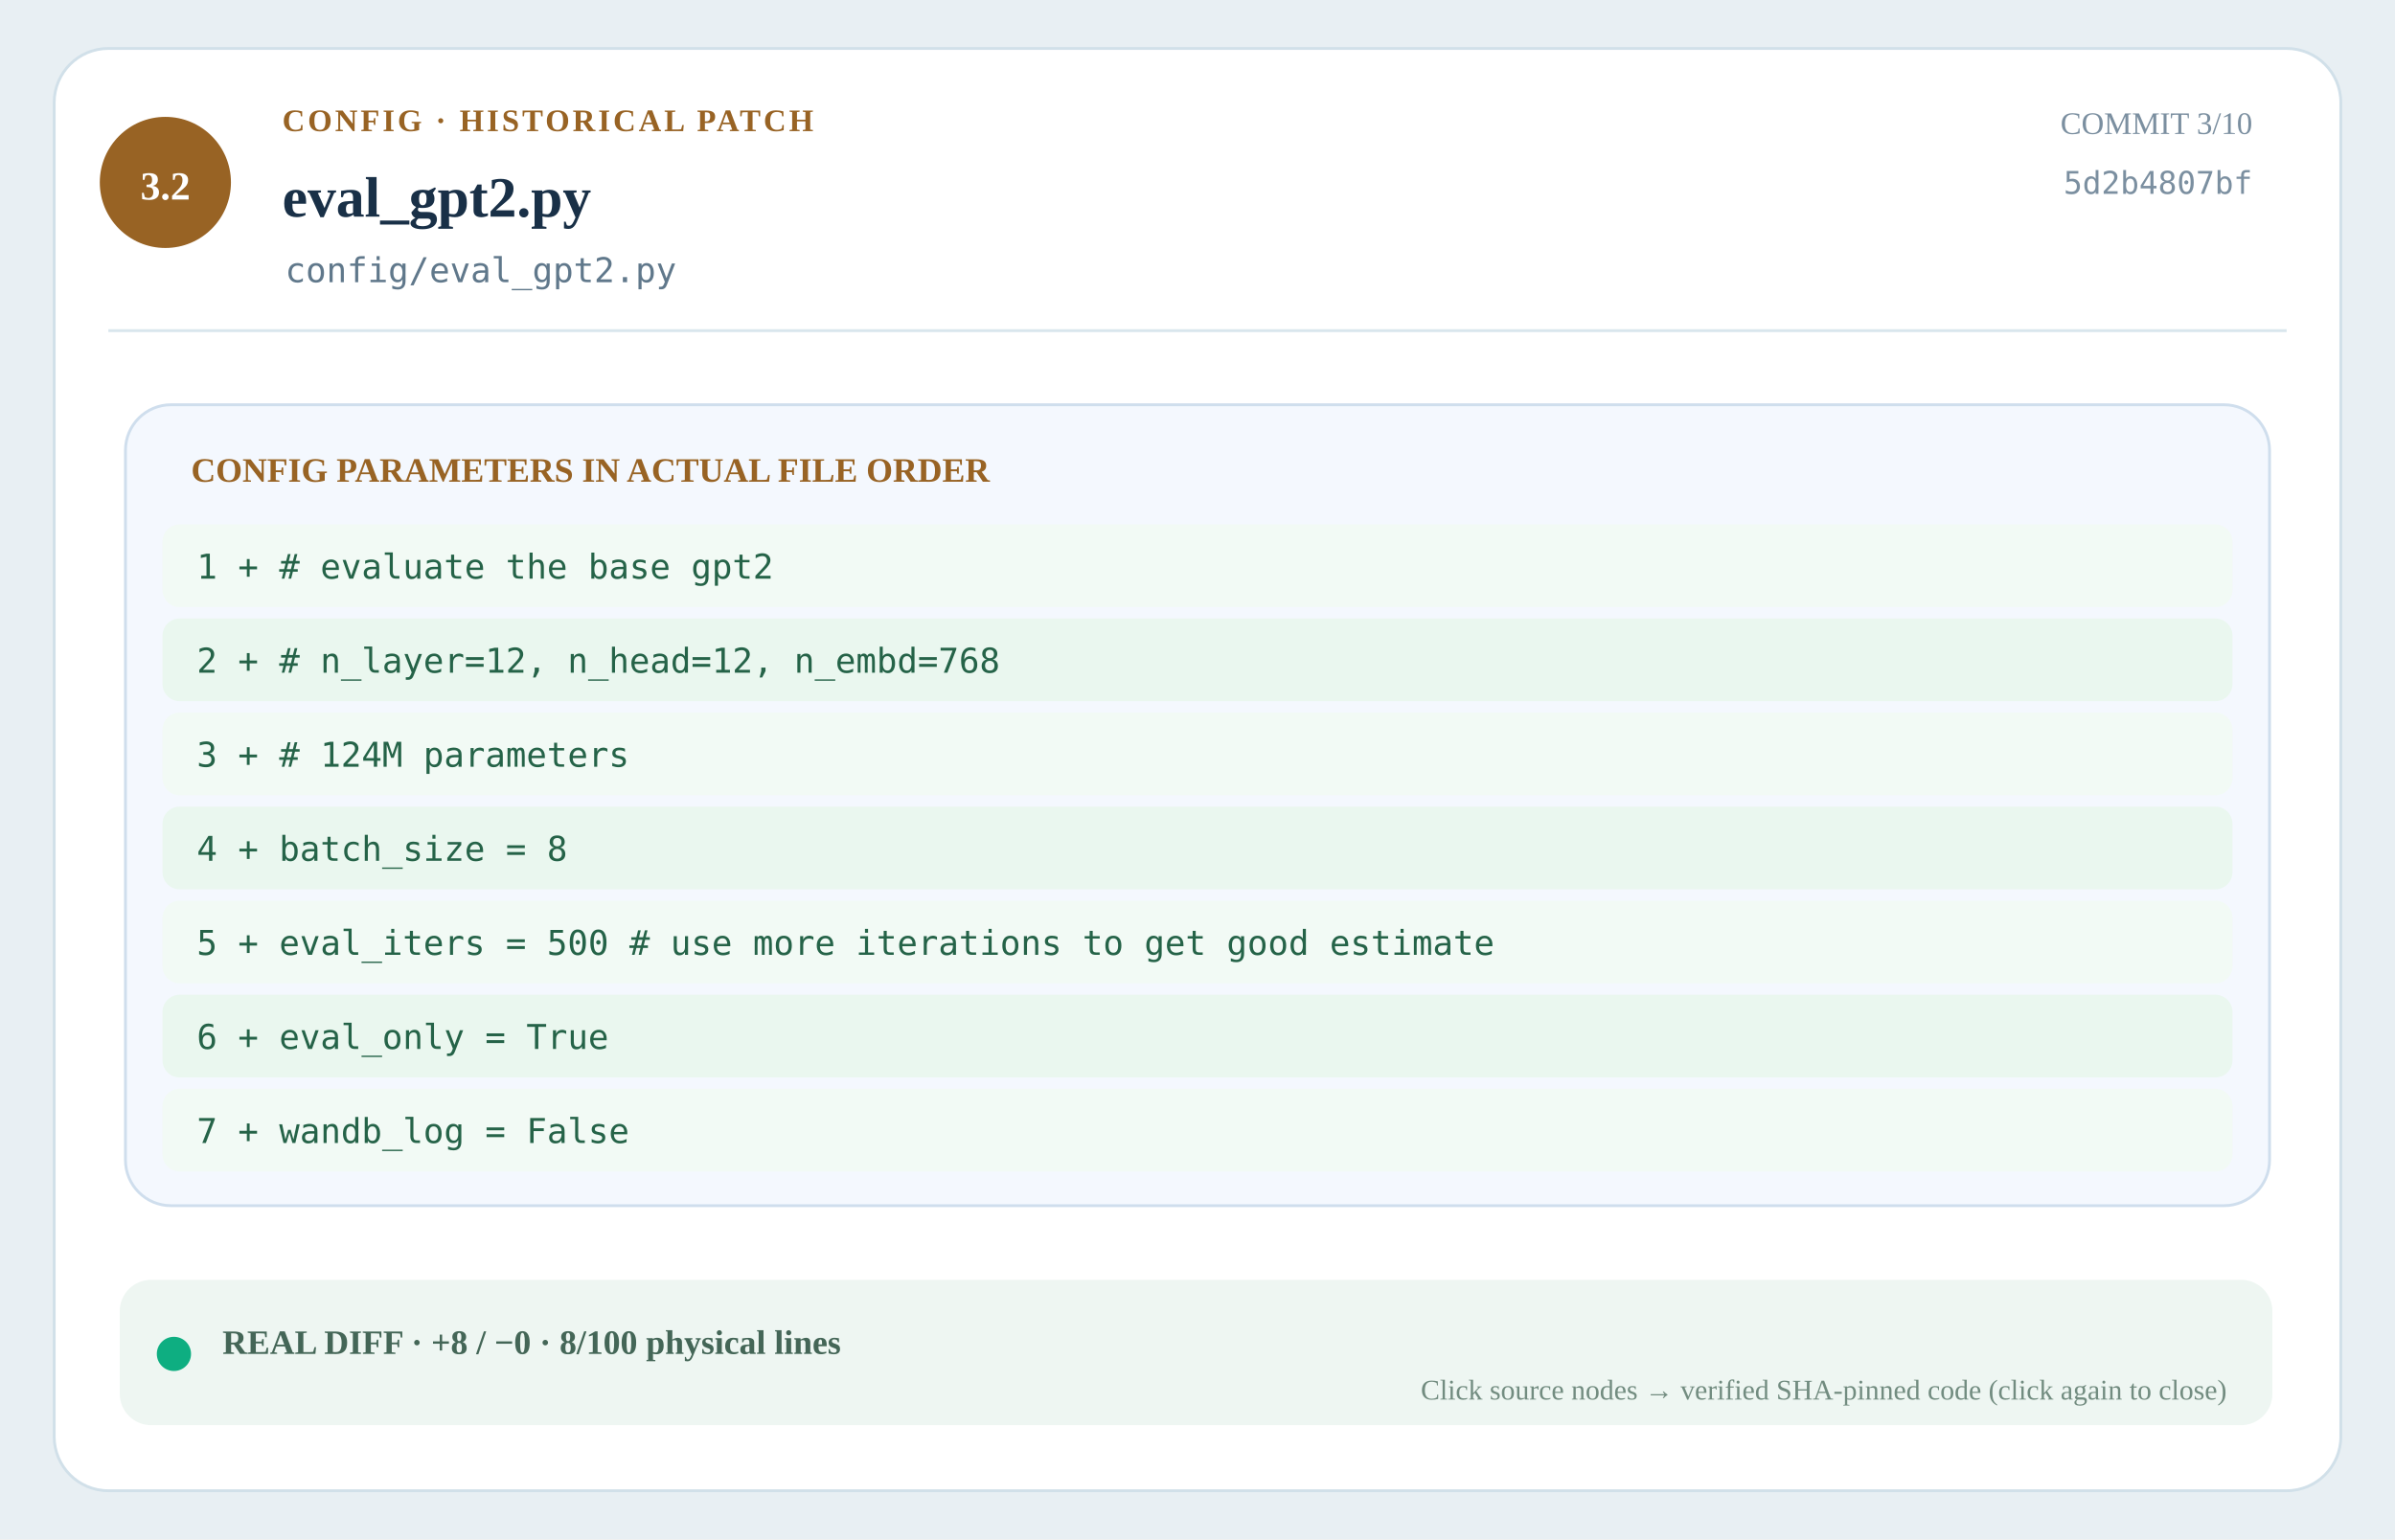
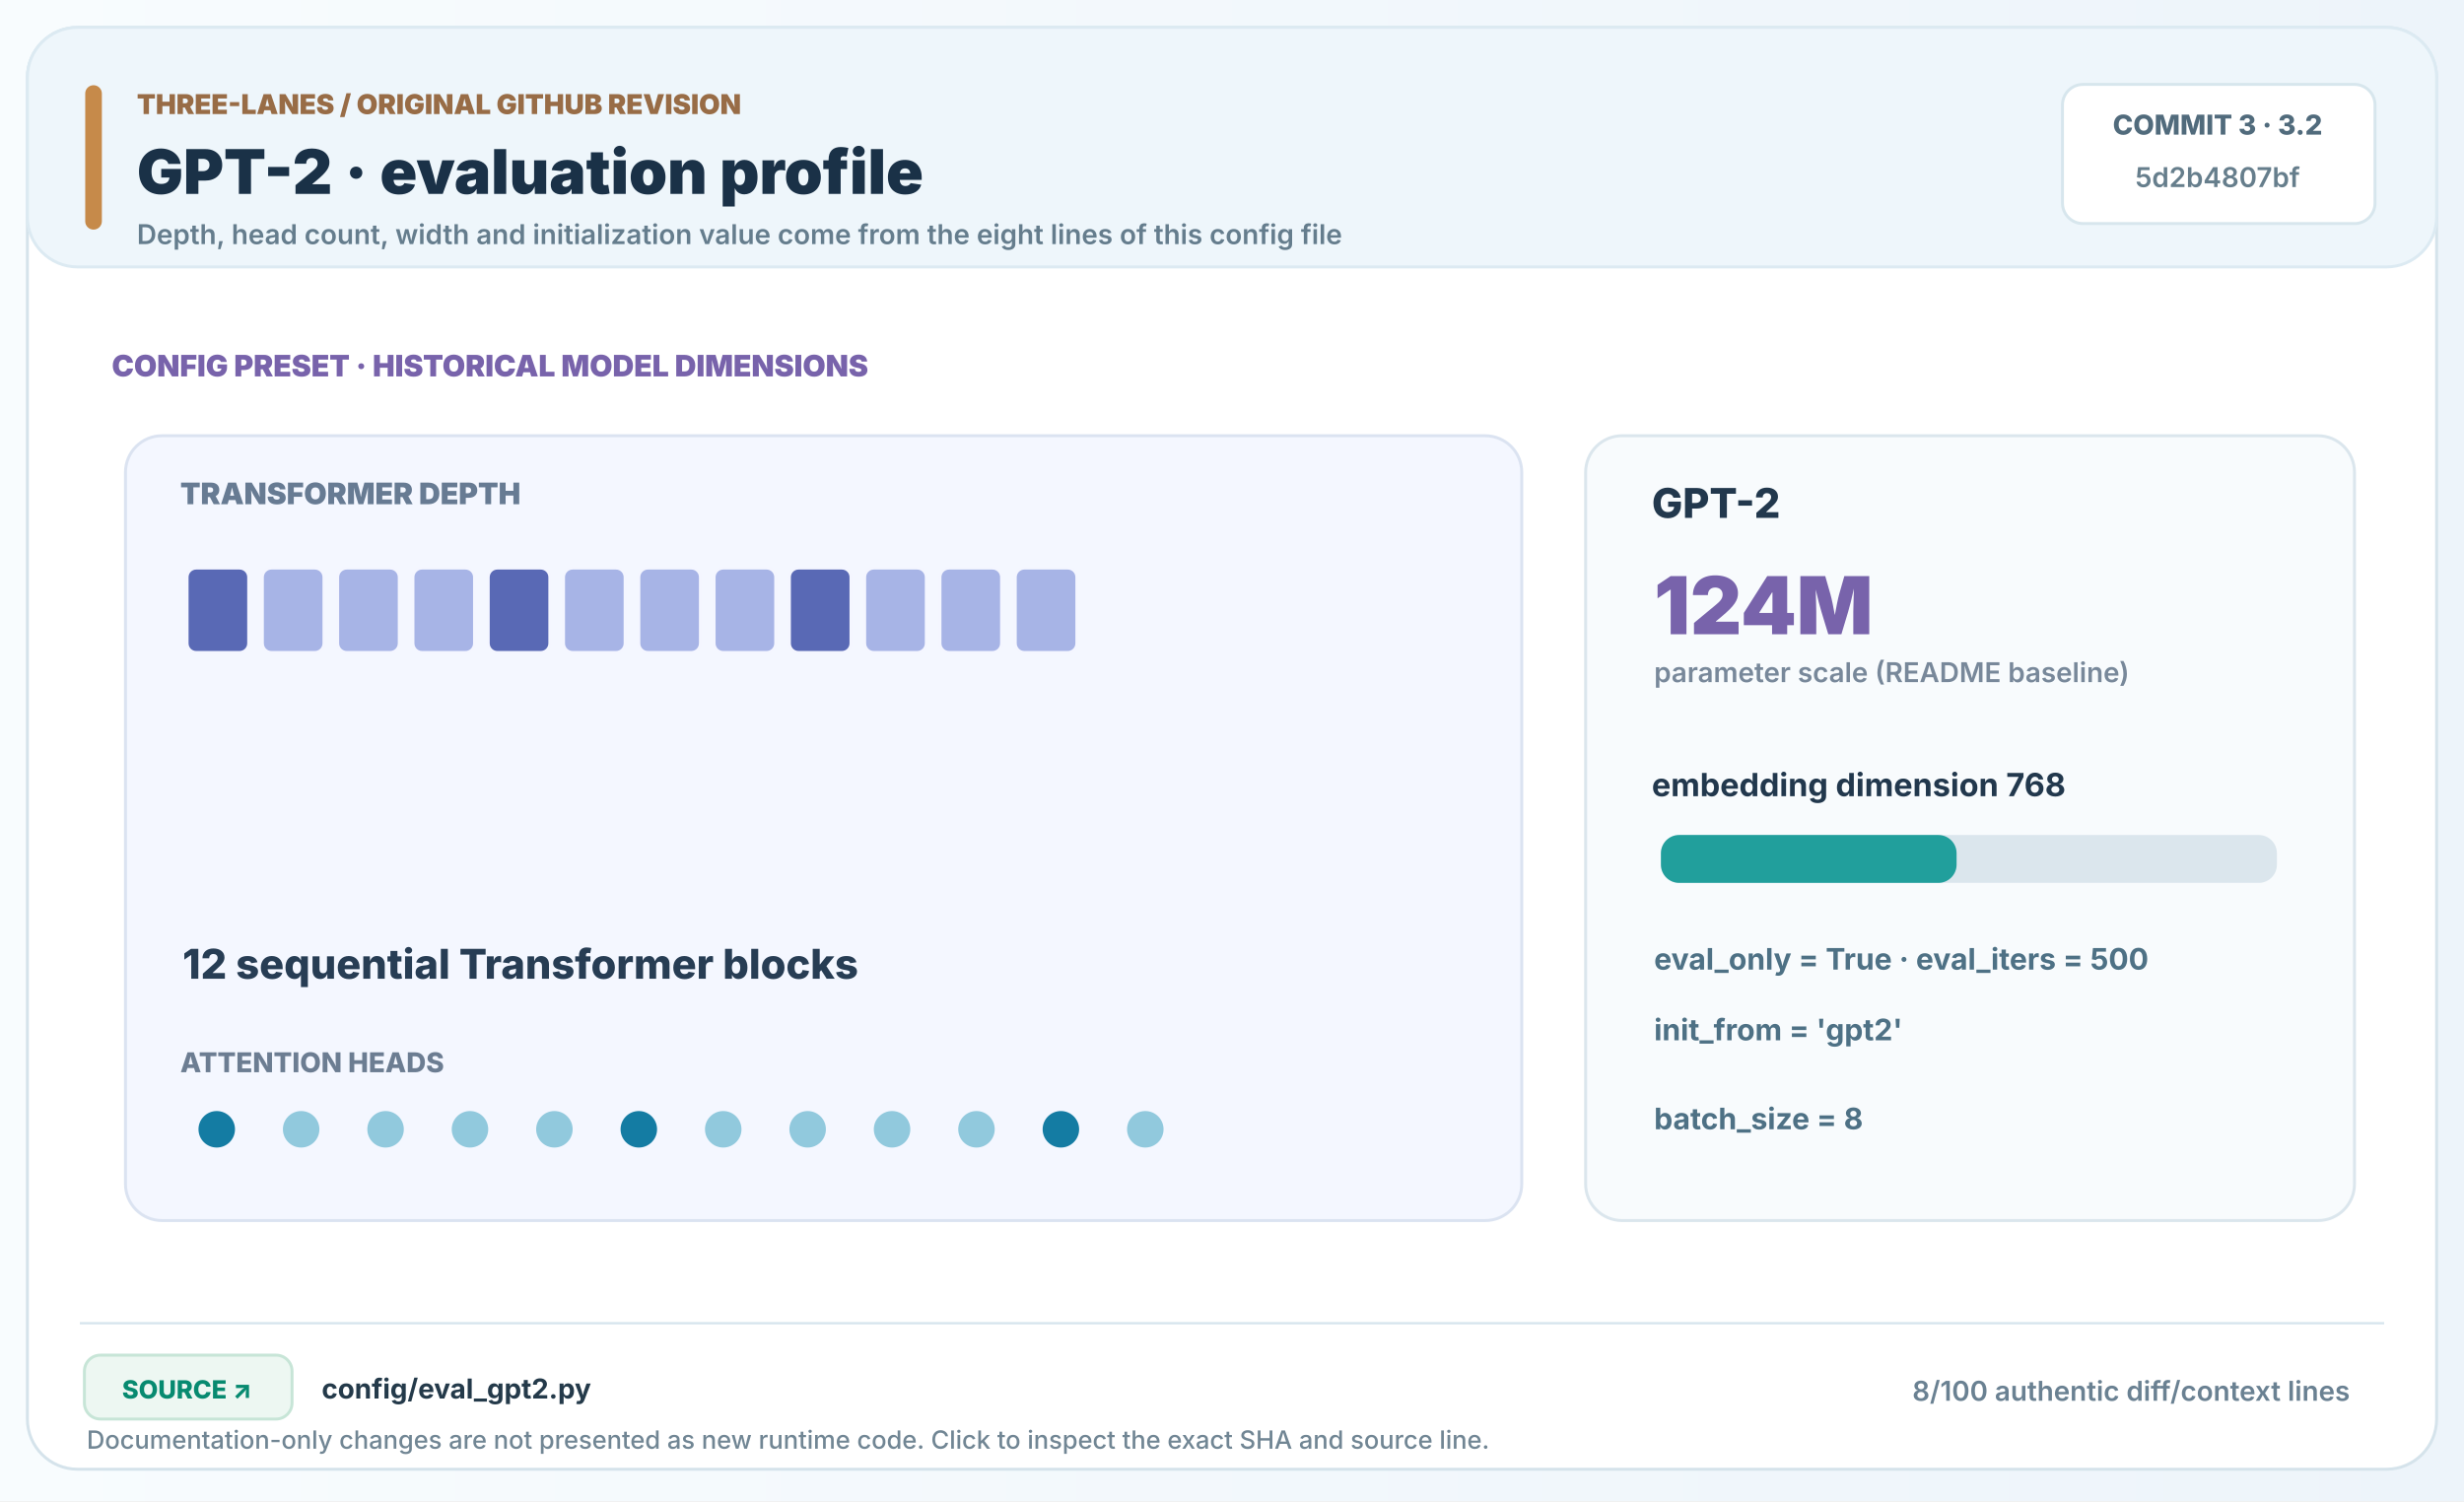
- <svg xmlns="http://www.w3.org/2000/svg" viewBox="0 0 840 540" role="img" aria-label="eval_gpt2.py">
-   <rect width="840" height="540" fill="#e8eff3" />
-   <rect x="19" y="17" width="802" height="506" rx="19" fill="white" stroke="#d1e0e9" />
-   <path d="M38 116H802" stroke="#d9e6ed" />
-   <circle cx="58" cy="64" r="23" fill="#986324" />
-   <text x="58" y="70" text-anchor="middle" font-size="14" font-weight="800" fill="white">3.2</text>
-   <text x="99" y="46" font-size="11" font-weight="800" letter-spacing="1" fill="#986324">CONFIG · HISTORICAL PATCH</text>
-   <text x="99" y="76" font-size="20" font-weight="800" fill="#193047">eval_gpt2.py</text>
-   <text x="100" y="99" font-size="12" fill="#60788b" font-family="monospace">config/eval_gpt2.py</text>
-   <text x="790" y="47" text-anchor="end" fill="#7b8fa0" font-size="11">COMMIT 3/10</text>
-   <text x="790" y="68" text-anchor="end" fill="#7b8fa0" font-family="monospace" font-size="11">5d2b4807bf</text>
-   <rect x="44" y="142" width="752" height="281" rx="16" fill="#f4f8fe" stroke="#cfdeed" />
-   <text x="67" y="169" fill="#986324" font-size="12" font-weight="800">CONFIG PARAMETERS IN ACTUAL FILE ORDER</text>
-   <g data-target="0" role="button" tabindex="0" style="cursor:pointer">
-     <rect x="57" y="184" width="726" height="29" rx="6" fill="#f2faf5" />
-     <text x="69" y="203" font-family="monospace" font-size="12" fill="#256348">1 + # evaluate the base gpt2</text>
+ <svg xmlns="http://www.w3.org/2000/svg" viewBox="0 0 1080 658" role="img" aria-label="GPT-2 · evaluation profile">
+   <defs>
+     <linearGradient id="bg">
+       <stop stop-color="#f8fcfe" />
+       <stop offset="1" stop-color="#edf4fa" />
+     </linearGradient>
+     <marker id="arrow" markerWidth="9" markerHeight="9" refX="8" refY="4.5" orient="auto">
+       <path d="M0 0L9 4.5L0 9Z" fill="#6da6bb" />
+     </marker>
+   </defs>
+   <style>.src{cursor:pointer}.src:hover{filter:drop-shadow(0 2px 3px #7598b644)}.src:hover rect,.src:focus rect{stroke:#079c7c;stroke-width:2.6}.src:focus{outline:2px solid #079c7c}text{pointer-events:none}</style>
+   <rect width="1080" height="658" fill="url(#bg)" />
+   <rect x="12" y="12" width="1056" height="632" rx="22" fill="#fff" stroke="#d5e3eb" stroke-width="1.3" />
+   <rect x="12" y="12" width="1056" height="105" rx="22" fill="#eef6fb" stroke="#dceaf2" stroke-width="1.3" />
+   <rect x="38" y="38" width="6" height="62" rx="3" fill="#c68a4a" stroke="#c68a4a" stroke-width="1.3" />
+   <text x="60" y="50" font-family="Inter,Arial,system-ui" font-size="12" fill="#986c46" font-weight="860" text-anchor="start">THREE-LANES / ORIGINAL GITHUB REVISION</text>
+   <text x="60" y="85" font-family="Inter,Arial,system-ui" font-size="27" fill="#1a3147" font-weight="850" text-anchor="start">GPT-2 · evaluation profile</text>
+   <text x="60" y="107" font-family="Inter,Arial,system-ui" font-size="12" fill="#657d8d" font-weight="560" text-anchor="start">Depth, head count, width and initialization value come from the eight lines of this config file</text>
+   <rect x="904" y="37" width="137" height="61" rx="9" fill="#fff" stroke="#d7e6ed" stroke-width="1.3" />
+   <text x="972" y="59" font-family="Inter,Arial,system-ui" font-size="12" fill="#516b7c" font-weight="790" text-anchor="middle">COMMIT 3 · 3.2</text>
+   <text x="972" y="82" font-family="Inter,Arial,system-ui" font-size="12" fill="#667e8c" font-weight="630" text-anchor="middle">5d2b4807bf</text>
+   <path d="M35 580H1045" stroke="#d6e4ed" />
+   <g class="src" tabindex="0" role="button" data-target="0">
+     <rect x="37" y="594" width="91" height="28" rx="7" fill="#edf7f2" stroke="#c7e5d7" stroke-width="1.3" />
+     <text x="82" y="613" font-family="Inter,Arial,system-ui" font-size="11" fill="#078a70" font-weight="830" text-anchor="middle">SOURCE ↗</text>
  </g>
-   <g data-target="0" role="button" tabindex="0" style="cursor:pointer">
-     <rect x="57" y="217" width="726" height="29" rx="6" fill="#eaf7ef" />
-     <text x="69" y="236" font-family="monospace" font-size="12" fill="#256348">2 + # n_layer=12, n_head=12, n_embd=768</text>
+   <text x="141" y="613" font-family="Inter,Arial,system-ui" font-size="12" fill="#243a4a" font-weight="710" text-anchor="start">config/eval_gpt2.py</text>
+   <text x="1030" y="614" font-family="Inter,Arial,system-ui" font-size="12" fill="#6a8192" font-weight="620" text-anchor="end">8/100 authentic diff/context lines</text>
+   <text x="38" y="635" font-family="Inter,Arial,system-ui" font-size="11" fill="#718694" font-weight="530" text-anchor="start">Documentation-only changes are not presented as new runtime code. Click to inspect the exact SHA and source line.</text>
+   <text x="49" y="165" font-family="Inter,Arial,system-ui" font-size="13" fill="#7863ab" font-weight="850" text-anchor="start">CONFIG PRESET · HISTORICAL MODEL DIMENSIONS</text>
+   <rect x="55" y="191" width="612" height="344" rx="16" fill="#f4f7ff" stroke="#dbe3f1" stroke-width="1.3" />
+   <text x="79" y="221" font-family="Inter,Arial,system-ui" font-size="13" fill="#677b93" font-weight="850" text-anchor="start">TRANSFORMER DEPTH</text>
+   <g class="src" tabindex="0" role="button" data-target="0">
+     <rect x="82" y="249" width="27" height="37" rx="4" fill="#5969b5" stroke="#f4f6ff" stroke-width="1.3" />
  </g>
-   <g data-target="0" role="button" tabindex="0" style="cursor:pointer">
-     <rect x="57" y="250" width="726" height="29" rx="6" fill="#f2faf5" />
-     <text x="69" y="269" font-family="monospace" font-size="12" fill="#256348">3 + # 124M parameters</text>
+   <g class="src" tabindex="0" role="button" data-target="0">
+     <rect x="115" y="249" width="27" height="37" rx="4" fill="#a7b4e6" stroke="#f4f6ff" stroke-width="1.3" />
  </g>
-   <g data-target="0" role="button" tabindex="0" style="cursor:pointer">
-     <rect x="57" y="283" width="726" height="29" rx="6" fill="#eaf7ef" />
-     <text x="69" y="302" font-family="monospace" font-size="12" fill="#256348">4 + batch_size = 8</text>
+   <g class="src" tabindex="0" role="button" data-target="0">
+     <rect x="148" y="249" width="27" height="37" rx="4" fill="#a7b4e6" stroke="#f4f6ff" stroke-width="1.3" />
  </g>
-   <g data-target="0" role="button" tabindex="0" style="cursor:pointer">
-     <rect x="57" y="316" width="726" height="29" rx="6" fill="#f2faf5" />
-     <text x="69" y="335" font-family="monospace" font-size="12" fill="#256348">5 + eval_iters = 500 # use more iterations to get good estimate</text>
+   <g class="src" tabindex="0" role="button" data-target="0">
+     <rect x="181" y="249" width="27" height="37" rx="4" fill="#a7b4e6" stroke="#f4f6ff" stroke-width="1.3" />
  </g>
-   <g data-target="0" role="button" tabindex="0" style="cursor:pointer">
-     <rect x="57" y="349" width="726" height="29" rx="6" fill="#eaf7ef" />
-     <text x="69" y="368" font-family="monospace" font-size="12" fill="#256348">6 + eval_only = True</text>
+   <g class="src" tabindex="0" role="button" data-target="0">
+     <rect x="214" y="249" width="27" height="37" rx="4" fill="#5969b5" stroke="#f4f6ff" stroke-width="1.3" />
  </g>
-   <g data-target="0" role="button" tabindex="0" style="cursor:pointer">
-     <rect x="57" y="382" width="726" height="29" rx="6" fill="#f2faf5" />
-     <text x="69" y="401" font-family="monospace" font-size="12" fill="#256348">7 + wandb_log = False</text>
+   <g class="src" tabindex="0" role="button" data-target="0">
+     <rect x="247" y="249" width="27" height="37" rx="4" fill="#a7b4e6" stroke="#f4f6ff" stroke-width="1.3" />
  </g>
-   <rect x="42" y="449" width="755" height="51" rx="11" fill="#eef6f2" />
-   <circle cx="61" cy="475" r="6" fill="#0eae81" />
-   <text x="78" y="475" font-size="12" font-weight="750" fill="#446657">REAL DIFF · +8 / −0 · 8/100 physical lines</text>
-   <text x="781" y="491" text-anchor="end" font-size="10" fill="#728c80">Click source nodes → verified SHA-pinned code (click again to close)</text>
+   <g class="src" tabindex="0" role="button" data-target="0">
+     <rect x="280" y="249" width="27" height="37" rx="4" fill="#a7b4e6" stroke="#f4f6ff" stroke-width="1.3" />
+   </g>
+   <g class="src" tabindex="0" role="button" data-target="0">
+     <rect x="313" y="249" width="27" height="37" rx="4" fill="#a7b4e6" stroke="#f4f6ff" stroke-width="1.3" />
+   </g>
+   <g class="src" tabindex="0" role="button" data-target="0">
+     <rect x="346" y="249" width="27" height="37" rx="4" fill="#5969b5" stroke="#f4f6ff" stroke-width="1.3" />
+   </g>
+   <g class="src" tabindex="0" role="button" data-target="0">
+     <rect x="379" y="249" width="27" height="37" rx="4" fill="#a7b4e6" stroke="#f4f6ff" stroke-width="1.3" />
+   </g>
+   <g class="src" tabindex="0" role="button" data-target="0">
+     <rect x="412" y="249" width="27" height="37" rx="4" fill="#a7b4e6" stroke="#f4f6ff" stroke-width="1.3" />
+   </g>
+   <g class="src" tabindex="0" role="button" data-target="0">
+     <rect x="445" y="249" width="27" height="37" rx="4" fill="#a7b4e6" stroke="#f4f6ff" stroke-width="1.3" />
+   </g>
+   <text x="80" y="429" font-family="Inter,Arial,system-ui" font-size="18" fill="#273d54" font-weight="800" text-anchor="start">12 sequential Transformer blocks</text>
+   <text x="79" y="470" font-family="Inter,Arial,system-ui" font-size="12" fill="#6c7d92" font-weight="840" text-anchor="start">ATTENTION HEADS</text>
+   <circle cx="95" cy="495" r="8" fill="#147ca3" />
+   <circle cx="132" cy="495" r="8" fill="#91c9dd" />
+   <circle cx="169" cy="495" r="8" fill="#91c9dd" />
+   <circle cx="206" cy="495" r="8" fill="#91c9dd" />
+   <circle cx="243" cy="495" r="8" fill="#91c9dd" />
+   <circle cx="280" cy="495" r="8" fill="#147ca3" />
+   <circle cx="317" cy="495" r="8" fill="#91c9dd" />
+   <circle cx="354" cy="495" r="8" fill="#91c9dd" />
+   <circle cx="391" cy="495" r="8" fill="#91c9dd" />
+   <circle cx="428" cy="495" r="8" fill="#91c9dd" />
+   <circle cx="465" cy="495" r="8" fill="#147ca3" />
+   <circle cx="502" cy="495" r="8" fill="#91c9dd" />
+   <rect x="695" y="191" width="337" height="344" rx="16" fill="#f8fbfd" stroke="#dbe6ed" stroke-width="1.3" />
+   <text x="724" y="227" font-family="Inter,Arial,system-ui" font-size="18" fill="#22384d" font-weight="820" text-anchor="start">GPT-2</text>
+   <text x="725" y="278" font-family="Inter,Arial,system-ui" font-size="35" fill="#7863ab" font-weight="900" text-anchor="start">124M</text>
+   <text x="725" y="299" font-family="Inter,Arial,system-ui" font-size="12" fill="#78889a" font-weight="560" text-anchor="start">parameter scale (README baseline)</text>
+   <text x="724" y="349" font-family="Inter,Arial,system-ui" font-size="14" fill="#22384d" font-weight="710" text-anchor="start">embedding dimension  768</text>
+   <rect x="728" y="366" width="270" height="21" rx="8" fill="#dbe6ed" stroke="none" stroke-width="1.3" />
+   <rect x="728" y="366" width="129.6" height="21" rx="8" fill="#219f9c" stroke="none" stroke-width="1.3" />
+   <text x="725" y="425" font-family="Inter,Arial,system-ui" font-size="13" fill="#4e7185" font-weight="710" text-anchor="start">eval_only = True  ·  eval_iters = 500</text>
+   <text x="725" y="456" font-family="Inter,Arial,system-ui" font-size="13" fill="#4e7185" font-weight="660" text-anchor="start">init_from = 'gpt2'</text>
+   <text x="725" y="495" font-family="Inter,Arial,system-ui" font-size="13" fill="#4e7185" font-weight="660" text-anchor="start">batch_size = 8</text>
</svg>
